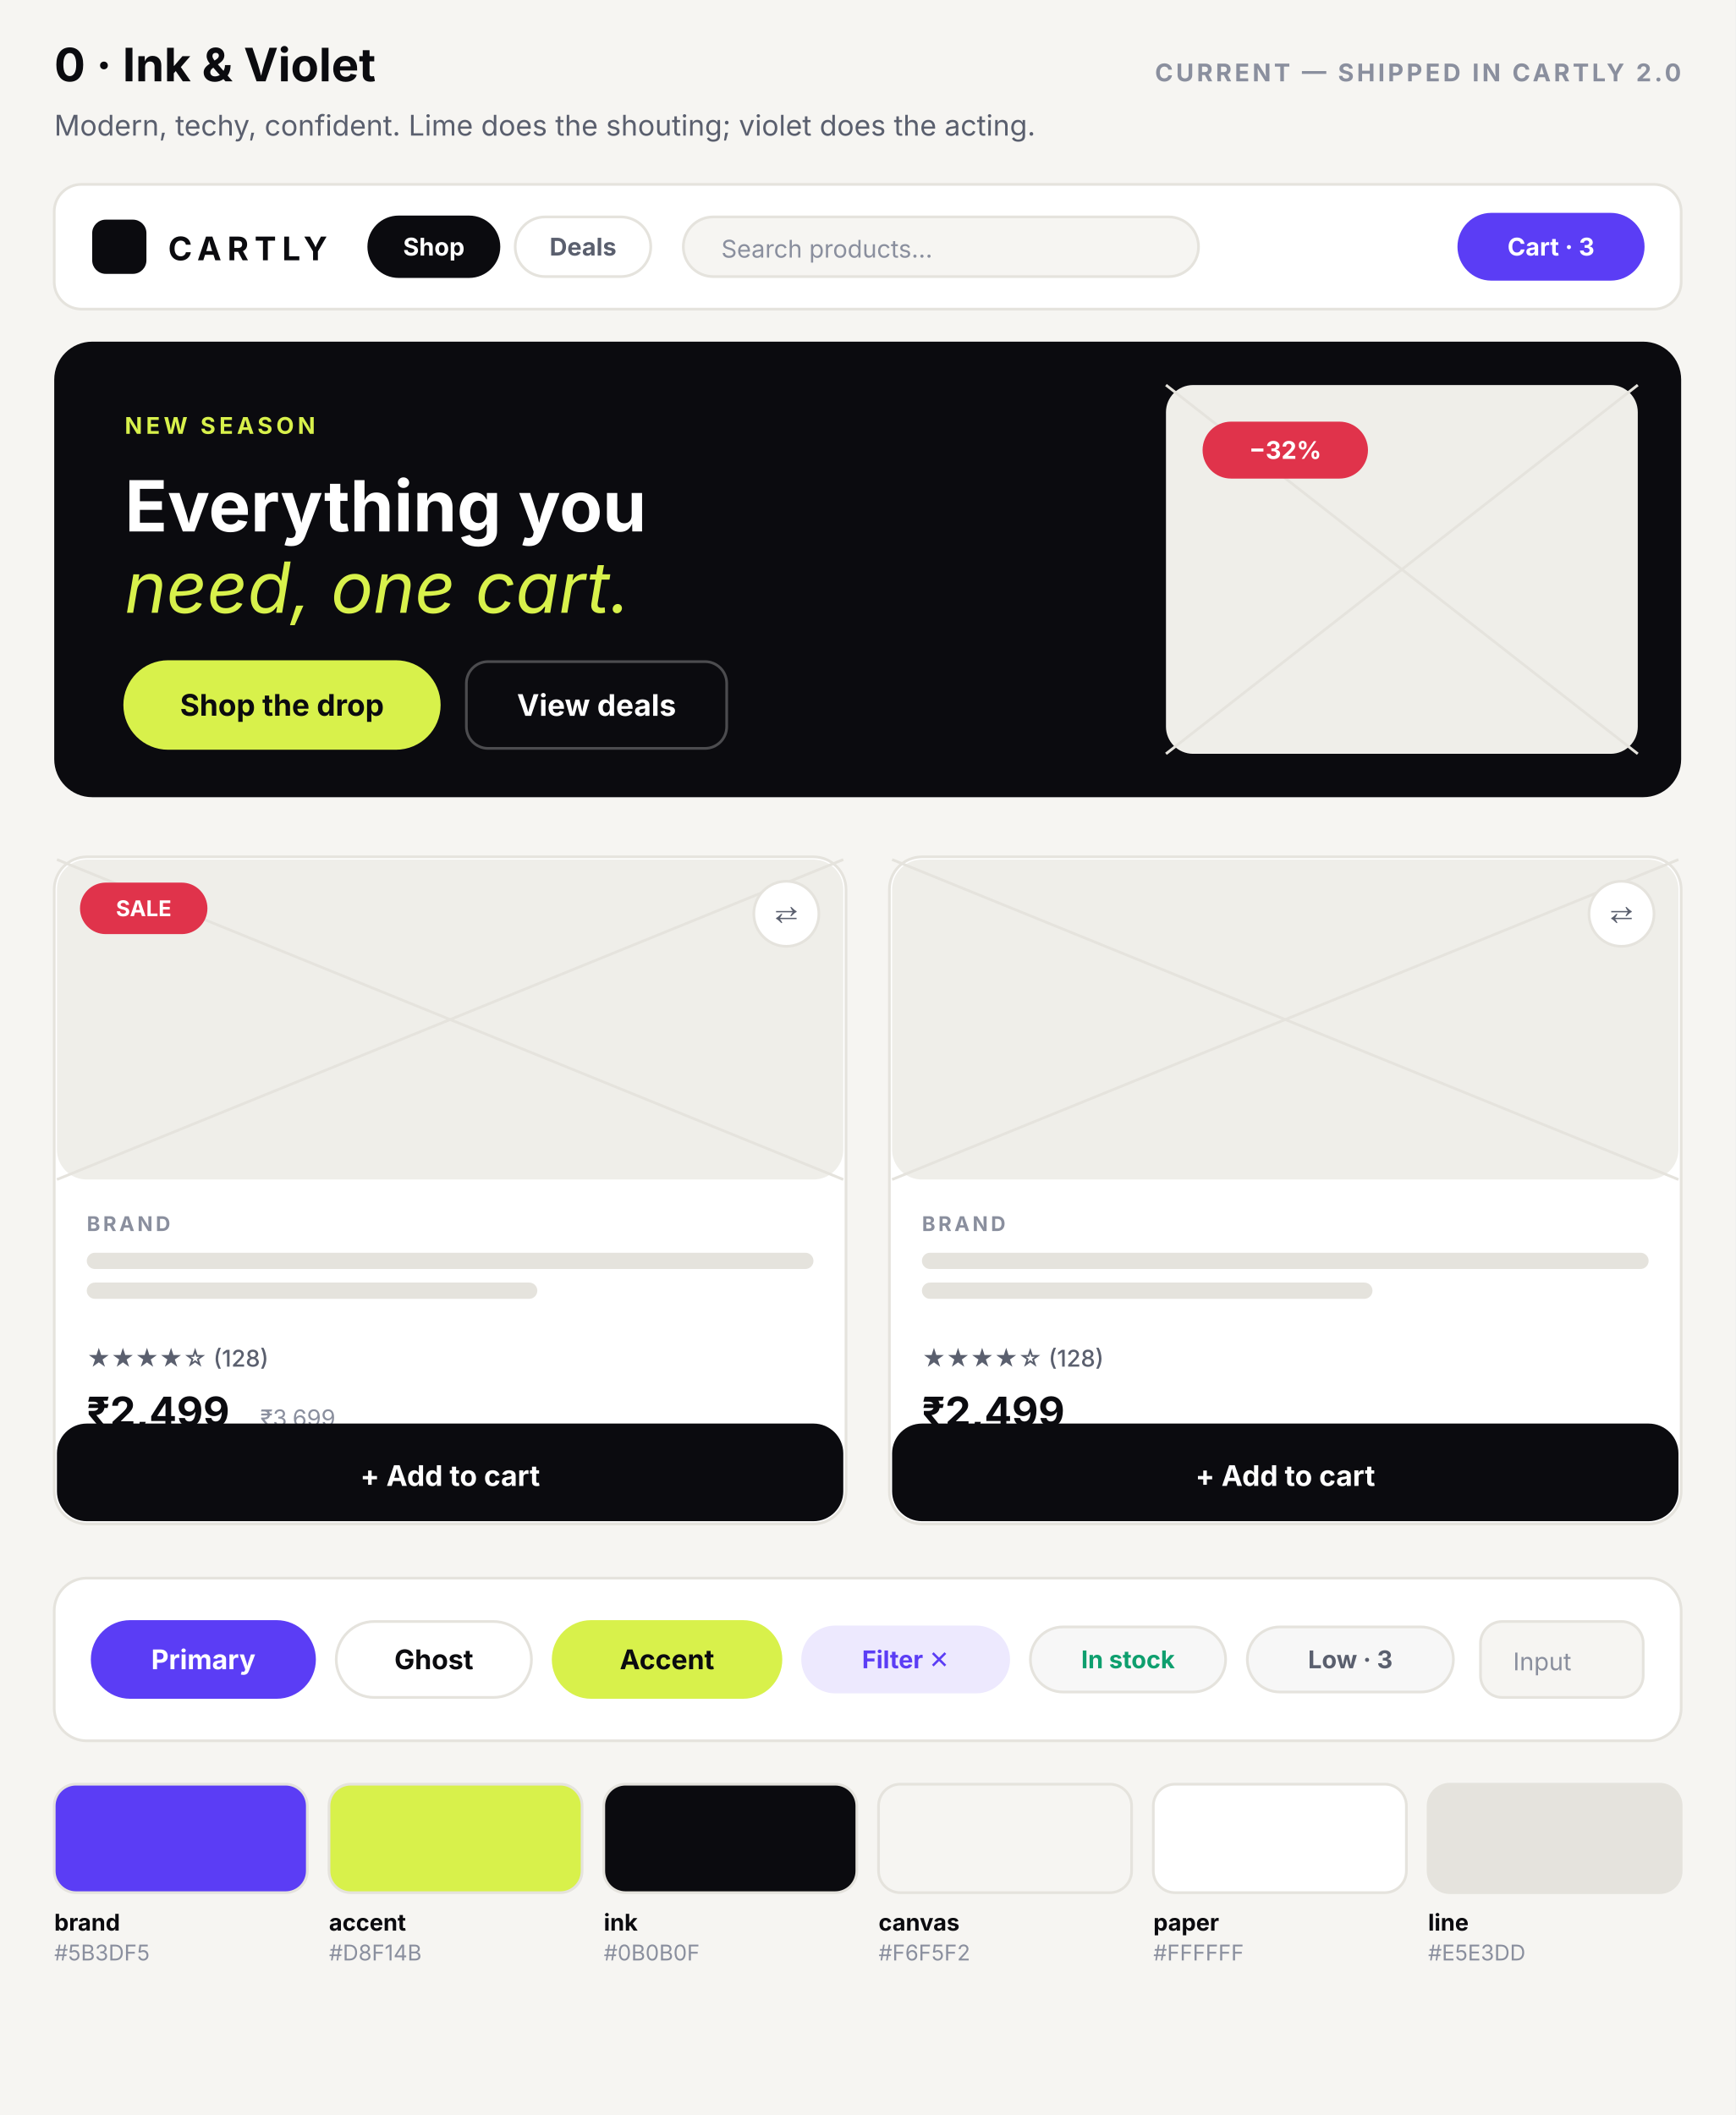
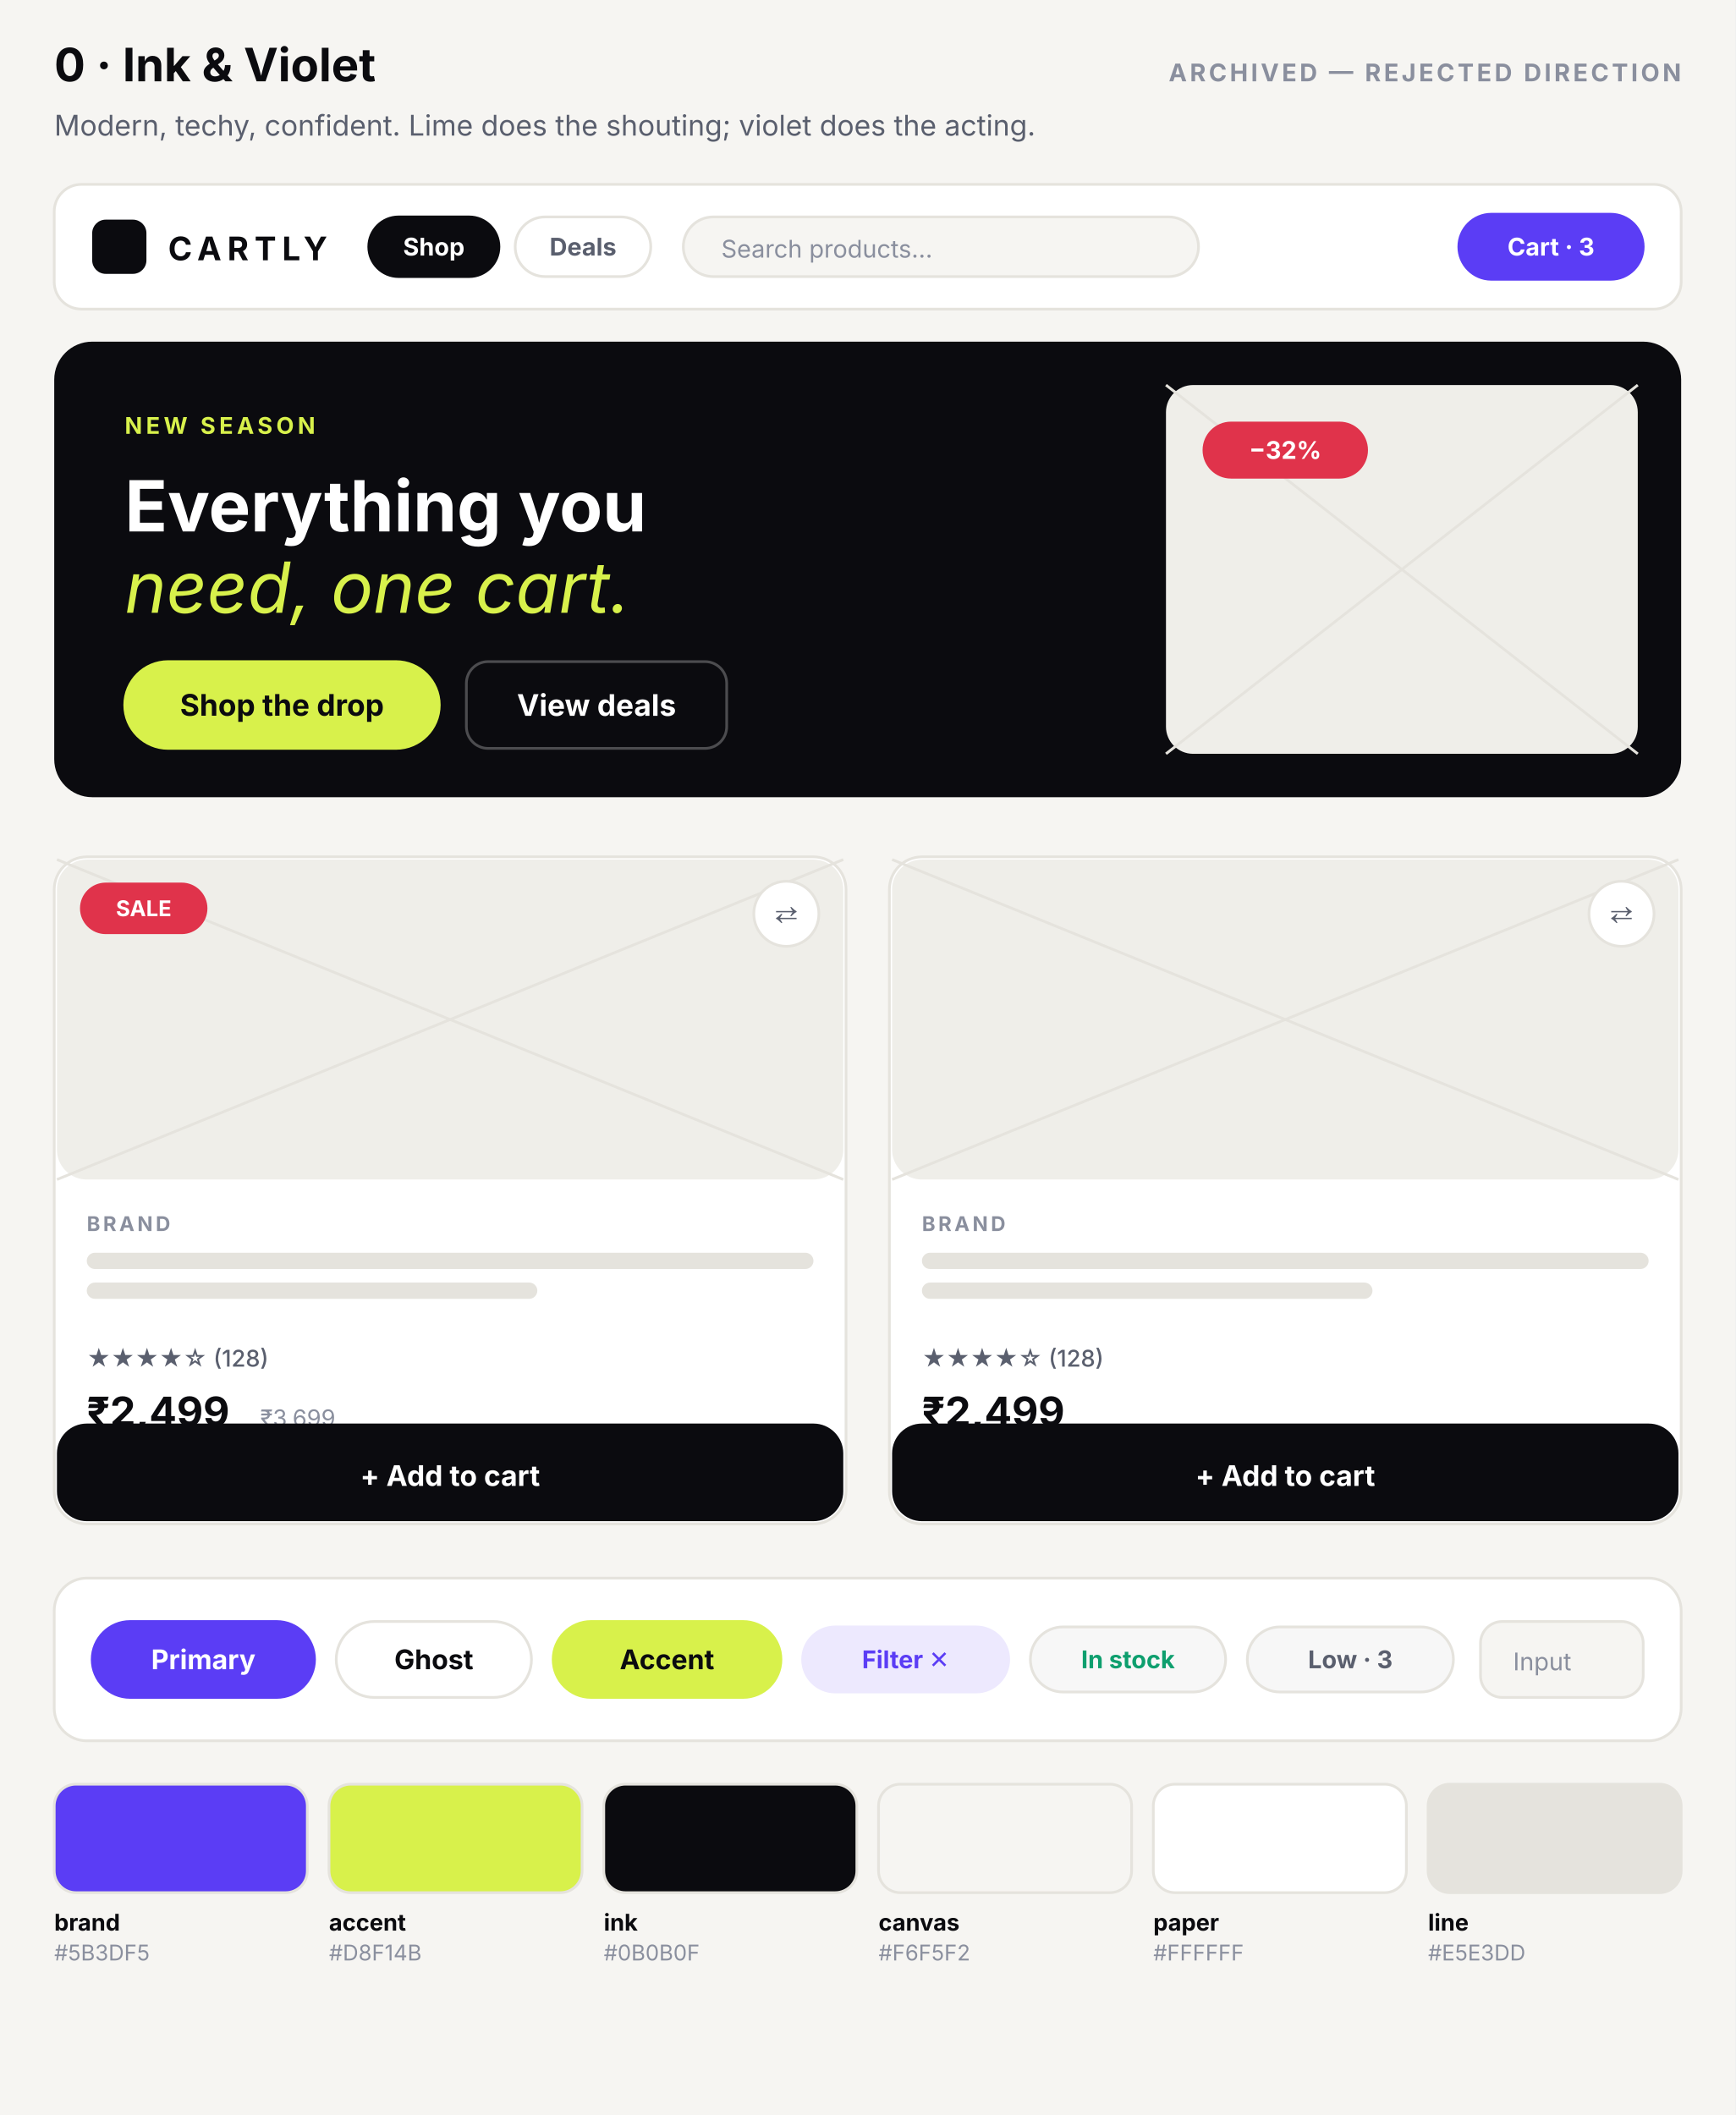
<svg xmlns="http://www.w3.org/2000/svg" width="640" height="780" viewBox="0 0 640 780">
  <rect x="0" y="0" width="640" height="780" rx="0" fill="#F6F5F2" />
  <text x="20" y="30" font-family="Inter, 'Helvetica Neue', Arial, sans-serif" font-size="17" font-weight="700" fill="#0B0B0F" text-anchor="start">0 · Ink &amp; Violet</text>
-   <text x="620" y="30" font-family="Inter, 'Helvetica Neue', Arial, sans-serif" font-size="9" font-weight="700" fill="#8A8F9E" text-anchor="end" letter-spacing="0.12em">CURRENT — SHIPPED IN CARTLY 2.0</text>
+   <text x="620" y="30" font-family="Inter, 'Helvetica Neue', Arial, sans-serif" font-size="9" font-weight="700" fill="#8A8F9E" text-anchor="end" letter-spacing="0.12em">ARCHIVED — REJECTED DIRECTION</text>
  <text x="20" y="50" font-family="Inter, 'Helvetica Neue', Arial, sans-serif" font-size="10.5" font-weight="400" fill="#5A5F6E" text-anchor="start">Modern, techy, confident. Lime does the shouting; violet does the acting.</text>
  <rect x="20" y="68" width="600" height="46" rx="10" fill="#FFFFFF" stroke="#E5E3DD" />
  <rect x="34" y="81" width="20" height="20" rx="5" fill="#0B0B0F" />
  <text x="62" y="96" font-family="Inter, 'Helvetica Neue', Arial, sans-serif" font-size="12" font-weight="700" fill="#0B0B0F" text-anchor="start" letter-spacing="0.18em">CARTLY</text>
  <rect x="136" y="80" width="48" height="22" rx="11" fill="#0B0B0F" stroke="#0B0B0F" />
  <text x="160" y="94.24" font-family="Inter, 'Helvetica Neue', Arial, sans-serif" font-size="9" font-weight="700" fill="#FFFFFF" text-anchor="middle">Shop</text>
  <rect x="190" y="80" width="50" height="22" rx="11" fill="#FFFFFF" stroke="#E5E3DD" />
  <text x="215" y="94.24" font-family="Inter, 'Helvetica Neue', Arial, sans-serif" font-size="9" font-weight="700" fill="#5A5F6E" text-anchor="middle">Deals</text>
  <rect x="252" y="80" width="190" height="22" rx="11" fill="#F6F5F2" stroke="#E5E3DD" />
  <text x="266" y="95" font-family="Inter, 'Helvetica Neue', Arial, sans-serif" font-size="9" font-weight="400" fill="#8A8F9E" text-anchor="start">Search products…</text>
  <rect x="538" y="79" width="68" height="24" rx="12" fill="#5B3DF5" stroke="#5B3DF5" />
  <text x="572" y="94.24" font-family="Inter, 'Helvetica Neue', Arial, sans-serif" font-size="9" font-weight="700" fill="#FFFFFF" text-anchor="middle">Cart · 3</text>
  <rect x="20" y="126" width="600" height="168" rx="14" fill="#0B0B0F" />
  <text x="46" y="160" font-family="Inter, 'Helvetica Neue', Arial, sans-serif" font-size="8.5" font-weight="700" fill="#D8F14B" text-anchor="start" letter-spacing="0.16em">NEW SEASON</text>
  <text x="46" y="196" font-family="Inter, 'Helvetica Neue', Arial, sans-serif" font-size="26" font-weight="700" fill="#FFFFFF" text-anchor="start">Everything you</text>
  <text x="46" y="226" font-family="Inter, 'Helvetica Neue', Arial, sans-serif" font-size="26" font-weight="400" fill="#D8F14B" text-anchor="start" font-style="italic">need, one cart.</text>
  <rect x="46" y="244" width="116" height="32" rx="16" fill="#D8F14B" stroke="#D8F14B" />
  <text x="104" y="263.96" font-family="Inter, 'Helvetica Neue', Arial, sans-serif" font-size="11" font-weight="700" fill="#0B0B0F" text-anchor="middle">Shop the drop</text>
  <rect x="172" y="244" width="96" height="32" rx="8" fill="none" stroke="#FFFFFF44" />
  <text x="220" y="264" font-family="Inter, 'Helvetica Neue', Arial, sans-serif" font-size="11" font-weight="700" fill="#FFFFFF" text-anchor="middle">View deals</text>
  <rect x="430" y="142" width="174" height="136" rx="10" fill="#EFEEE9" />
  <path d="M430 278 L604 142" stroke="#E5E3DD" stroke-width="1" />
  <path d="M430 142 L604 278" stroke="#E5E3DD" stroke-width="1" />
  <rect x="444" y="156" width="60" height="20" rx="10" fill="#E0334B" stroke="#E0334B" />
  <text x="474" y="169.24" font-family="Inter, 'Helvetica Neue', Arial, sans-serif" font-size="9" font-weight="700" fill="#FFFFFF" text-anchor="middle">−32%</text>
  <rect x="20" y="316" width="292" height="246" rx="12" fill="#FFFFFF" stroke="#E5E3DD" />
  <rect x="21" y="317" width="290" height="118" rx="11" fill="#EFEEE9" />
  <path d="M21 435 L311 317" stroke="#E5E3DD" stroke-width="1" />
  <path d="M21 317 L311 435" stroke="#E5E3DD" stroke-width="1" />
  <rect x="30" y="326" width="46" height="18" rx="9" fill="#E0334B" stroke="#E0334B" />
  <text x="53" y="337.88" font-family="Inter, 'Helvetica Neue', Arial, sans-serif" font-size="8" font-weight="700" fill="#FFFFFF" text-anchor="middle">SALE</text>
  <rect x="278" y="325" width="24" height="24" rx="12" fill="#FFFFFF" stroke="#E5E3DD" />
  <text x="290" y="341" font-family="Inter, 'Helvetica Neue', Arial, sans-serif" font-size="10" font-weight="500" fill="#5A5F6E" text-anchor="middle">⇄</text>
  <text x="32" y="454" font-family="Inter, 'Helvetica Neue', Arial, sans-serif" font-size="7.5" font-weight="700" fill="#8A8F9E" text-anchor="start" letter-spacing="0.14em">BRAND</text>
  <rect x="32" y="462" width="268" height="6" rx="3" fill="#E5E3DD" />
  <rect x="32" y="473" width="166.16" height="6" rx="3" fill="#E5E3DD" />
  <text x="32" y="504" font-family="Inter, 'Helvetica Neue', Arial, sans-serif" font-size="8.5" font-weight="500" fill="#5A5F6E" text-anchor="start">★★★★☆ (128)</text>
  <text x="32" y="526" font-family="Inter, 'Helvetica Neue', Arial, sans-serif" font-size="15" font-weight="700" fill="#0B0B0F" text-anchor="start">₹2,499</text>
  <text x="96" y="526" font-family="Inter, 'Helvetica Neue', Arial, sans-serif" font-size="8.5" font-weight="400" fill="#8A8F9E" text-anchor="start">₹3,699</text>
  <rect x="21" y="525" width="290" height="36" rx="11" fill="#0B0B0F" />
  <text x="166" y="548" font-family="Inter, 'Helvetica Neue', Arial, sans-serif" font-size="10.5" font-weight="700" fill="#FFFFFF" text-anchor="middle">+  Add to cart</text>
  <rect x="328" y="316" width="292" height="246" rx="12" fill="#FFFFFF" stroke="#E5E3DD" />
  <rect x="329" y="317" width="290" height="118" rx="11" fill="#EFEEE9" />
  <path d="M329 435 L619 317" stroke="#E5E3DD" stroke-width="1" />
  <path d="M329 317 L619 435" stroke="#E5E3DD" stroke-width="1" />
  <rect x="586" y="325" width="24" height="24" rx="12" fill="#FFFFFF" stroke="#E5E3DD" />
  <text x="598" y="341" font-family="Inter, 'Helvetica Neue', Arial, sans-serif" font-size="10" font-weight="500" fill="#5A5F6E" text-anchor="middle">⇄</text>
  <text x="340" y="454" font-family="Inter, 'Helvetica Neue', Arial, sans-serif" font-size="7.5" font-weight="700" fill="#8A8F9E" text-anchor="start" letter-spacing="0.14em">BRAND</text>
  <rect x="340" y="462" width="268" height="6" rx="3" fill="#E5E3DD" />
  <rect x="340" y="473" width="166.16" height="6" rx="3" fill="#E5E3DD" />
  <text x="340" y="504" font-family="Inter, 'Helvetica Neue', Arial, sans-serif" font-size="8.5" font-weight="500" fill="#5A5F6E" text-anchor="start">★★★★☆ (128)</text>
  <text x="340" y="526" font-family="Inter, 'Helvetica Neue', Arial, sans-serif" font-size="15" font-weight="700" fill="#0B0B0F" text-anchor="start">₹2,499</text>
  <rect x="329" y="525" width="290" height="36" rx="11" fill="#0B0B0F" />
  <text x="474" y="548" font-family="Inter, 'Helvetica Neue', Arial, sans-serif" font-size="10.5" font-weight="700" fill="#FFFFFF" text-anchor="middle">+  Add to cart</text>
  <rect x="20" y="582" width="600" height="60" rx="12" fill="#FFFFFF" stroke="#E5E3DD" />
  <rect x="34" y="598" width="82" height="28" rx="14" fill="#5B3DF5" stroke="#5B3DF5" />
  <text x="75" y="615.6" font-family="Inter, 'Helvetica Neue', Arial, sans-serif" font-size="10" font-weight="700" fill="#FFFFFF" text-anchor="middle">Primary</text>
  <rect x="124" y="598" width="72" height="28" rx="14" fill="#FFFFFF" stroke="#E5E3DD" />
  <text x="160" y="615.6" font-family="Inter, 'Helvetica Neue', Arial, sans-serif" font-size="10" font-weight="700" fill="#0B0B0F" text-anchor="middle">Ghost</text>
  <rect x="204" y="598" width="84" height="28" rx="14" fill="#D8F14B" stroke="#D8F14B" />
  <text x="246" y="615.6" font-family="Inter, 'Helvetica Neue', Arial, sans-serif" font-size="10" font-weight="700" fill="#0B0B0F" text-anchor="middle">Accent</text>
  <rect x="296" y="600" width="76" height="24" rx="12" fill="#EDE9FE" stroke="#EDE9FE" />
  <text x="334" y="615.24" font-family="Inter, 'Helvetica Neue', Arial, sans-serif" font-size="9" font-weight="700" fill="#5B3DF5" text-anchor="middle">Filter ✕</text>
  <rect x="380" y="600" width="72" height="24" rx="12" fill="#00000008" stroke="#E5E3DD" />
  <text x="416" y="615.24" font-family="Inter, 'Helvetica Neue', Arial, sans-serif" font-size="9" font-weight="700" fill="#0E9F6E" text-anchor="middle">In stock</text>
  <rect x="460" y="600" width="76" height="24" rx="12" fill="#00000008" stroke="#E5E3DD" />
  <text x="498" y="615.24" font-family="Inter, 'Helvetica Neue', Arial, sans-serif" font-size="9" font-weight="700" fill="#5A5F6E" text-anchor="middle">Low · 3</text>
  <rect x="546" y="598" width="60" height="28" rx="8" fill="#F6F5F2" stroke="#E5E3DD" />
  <text x="558" y="616" font-family="Inter, 'Helvetica Neue', Arial, sans-serif" font-size="9" font-weight="400" fill="#8A8F9E" text-anchor="start">Input</text>
  <rect x="20" y="658" width="93.333" height="40" rx="8" fill="#5B3DF5" stroke="#E5E3DD" />
  <text x="20" y="712" font-family="Inter, 'Helvetica Neue', Arial, sans-serif" font-size="8.5" font-weight="700" fill="#0B0B0F" text-anchor="start">brand</text>
  <text x="20" y="723" font-family="Inter, 'Helvetica Neue', Arial, sans-serif" font-size="8" font-weight="400" fill="#8A8F9E" text-anchor="start">#5B3DF5</text>
  <rect x="121.333" y="658" width="93.333" height="40" rx="8" fill="#D8F14B" stroke="#E5E3DD" />
  <text x="121.333" y="712" font-family="Inter, 'Helvetica Neue', Arial, sans-serif" font-size="8.5" font-weight="700" fill="#0B0B0F" text-anchor="start">accent</text>
  <text x="121.333" y="723" font-family="Inter, 'Helvetica Neue', Arial, sans-serif" font-size="8" font-weight="400" fill="#8A8F9E" text-anchor="start">#D8F14B</text>
  <rect x="222.667" y="658" width="93.333" height="40" rx="8" fill="#0B0B0F" stroke="#E5E3DD" />
  <text x="222.667" y="712" font-family="Inter, 'Helvetica Neue', Arial, sans-serif" font-size="8.5" font-weight="700" fill="#0B0B0F" text-anchor="start">ink</text>
  <text x="222.667" y="723" font-family="Inter, 'Helvetica Neue', Arial, sans-serif" font-size="8" font-weight="400" fill="#8A8F9E" text-anchor="start">#0B0B0F</text>
  <rect x="324" y="658" width="93.333" height="40" rx="8" fill="#F6F5F2" stroke="#E5E3DD" />
  <text x="324" y="712" font-family="Inter, 'Helvetica Neue', Arial, sans-serif" font-size="8.5" font-weight="700" fill="#0B0B0F" text-anchor="start">canvas</text>
  <text x="324" y="723" font-family="Inter, 'Helvetica Neue', Arial, sans-serif" font-size="8" font-weight="400" fill="#8A8F9E" text-anchor="start">#F6F5F2</text>
  <rect x="425.333" y="658" width="93.333" height="40" rx="8" fill="#FFFFFF" stroke="#E5E3DD" />
  <text x="425.333" y="712" font-family="Inter, 'Helvetica Neue', Arial, sans-serif" font-size="8.5" font-weight="700" fill="#0B0B0F" text-anchor="start">paper</text>
  <text x="425.333" y="723" font-family="Inter, 'Helvetica Neue', Arial, sans-serif" font-size="8" font-weight="400" fill="#8A8F9E" text-anchor="start">#FFFFFF</text>
  <rect x="526.667" y="658" width="93.333" height="40" rx="8" fill="#E5E3DD" stroke="#E5E3DD" />
  <text x="526.667" y="712" font-family="Inter, 'Helvetica Neue', Arial, sans-serif" font-size="8.5" font-weight="700" fill="#0B0B0F" text-anchor="start">line</text>
  <text x="526.667" y="723" font-family="Inter, 'Helvetica Neue', Arial, sans-serif" font-size="8" font-weight="400" fill="#8A8F9E" text-anchor="start">#E5E3DD</text>
</svg>
